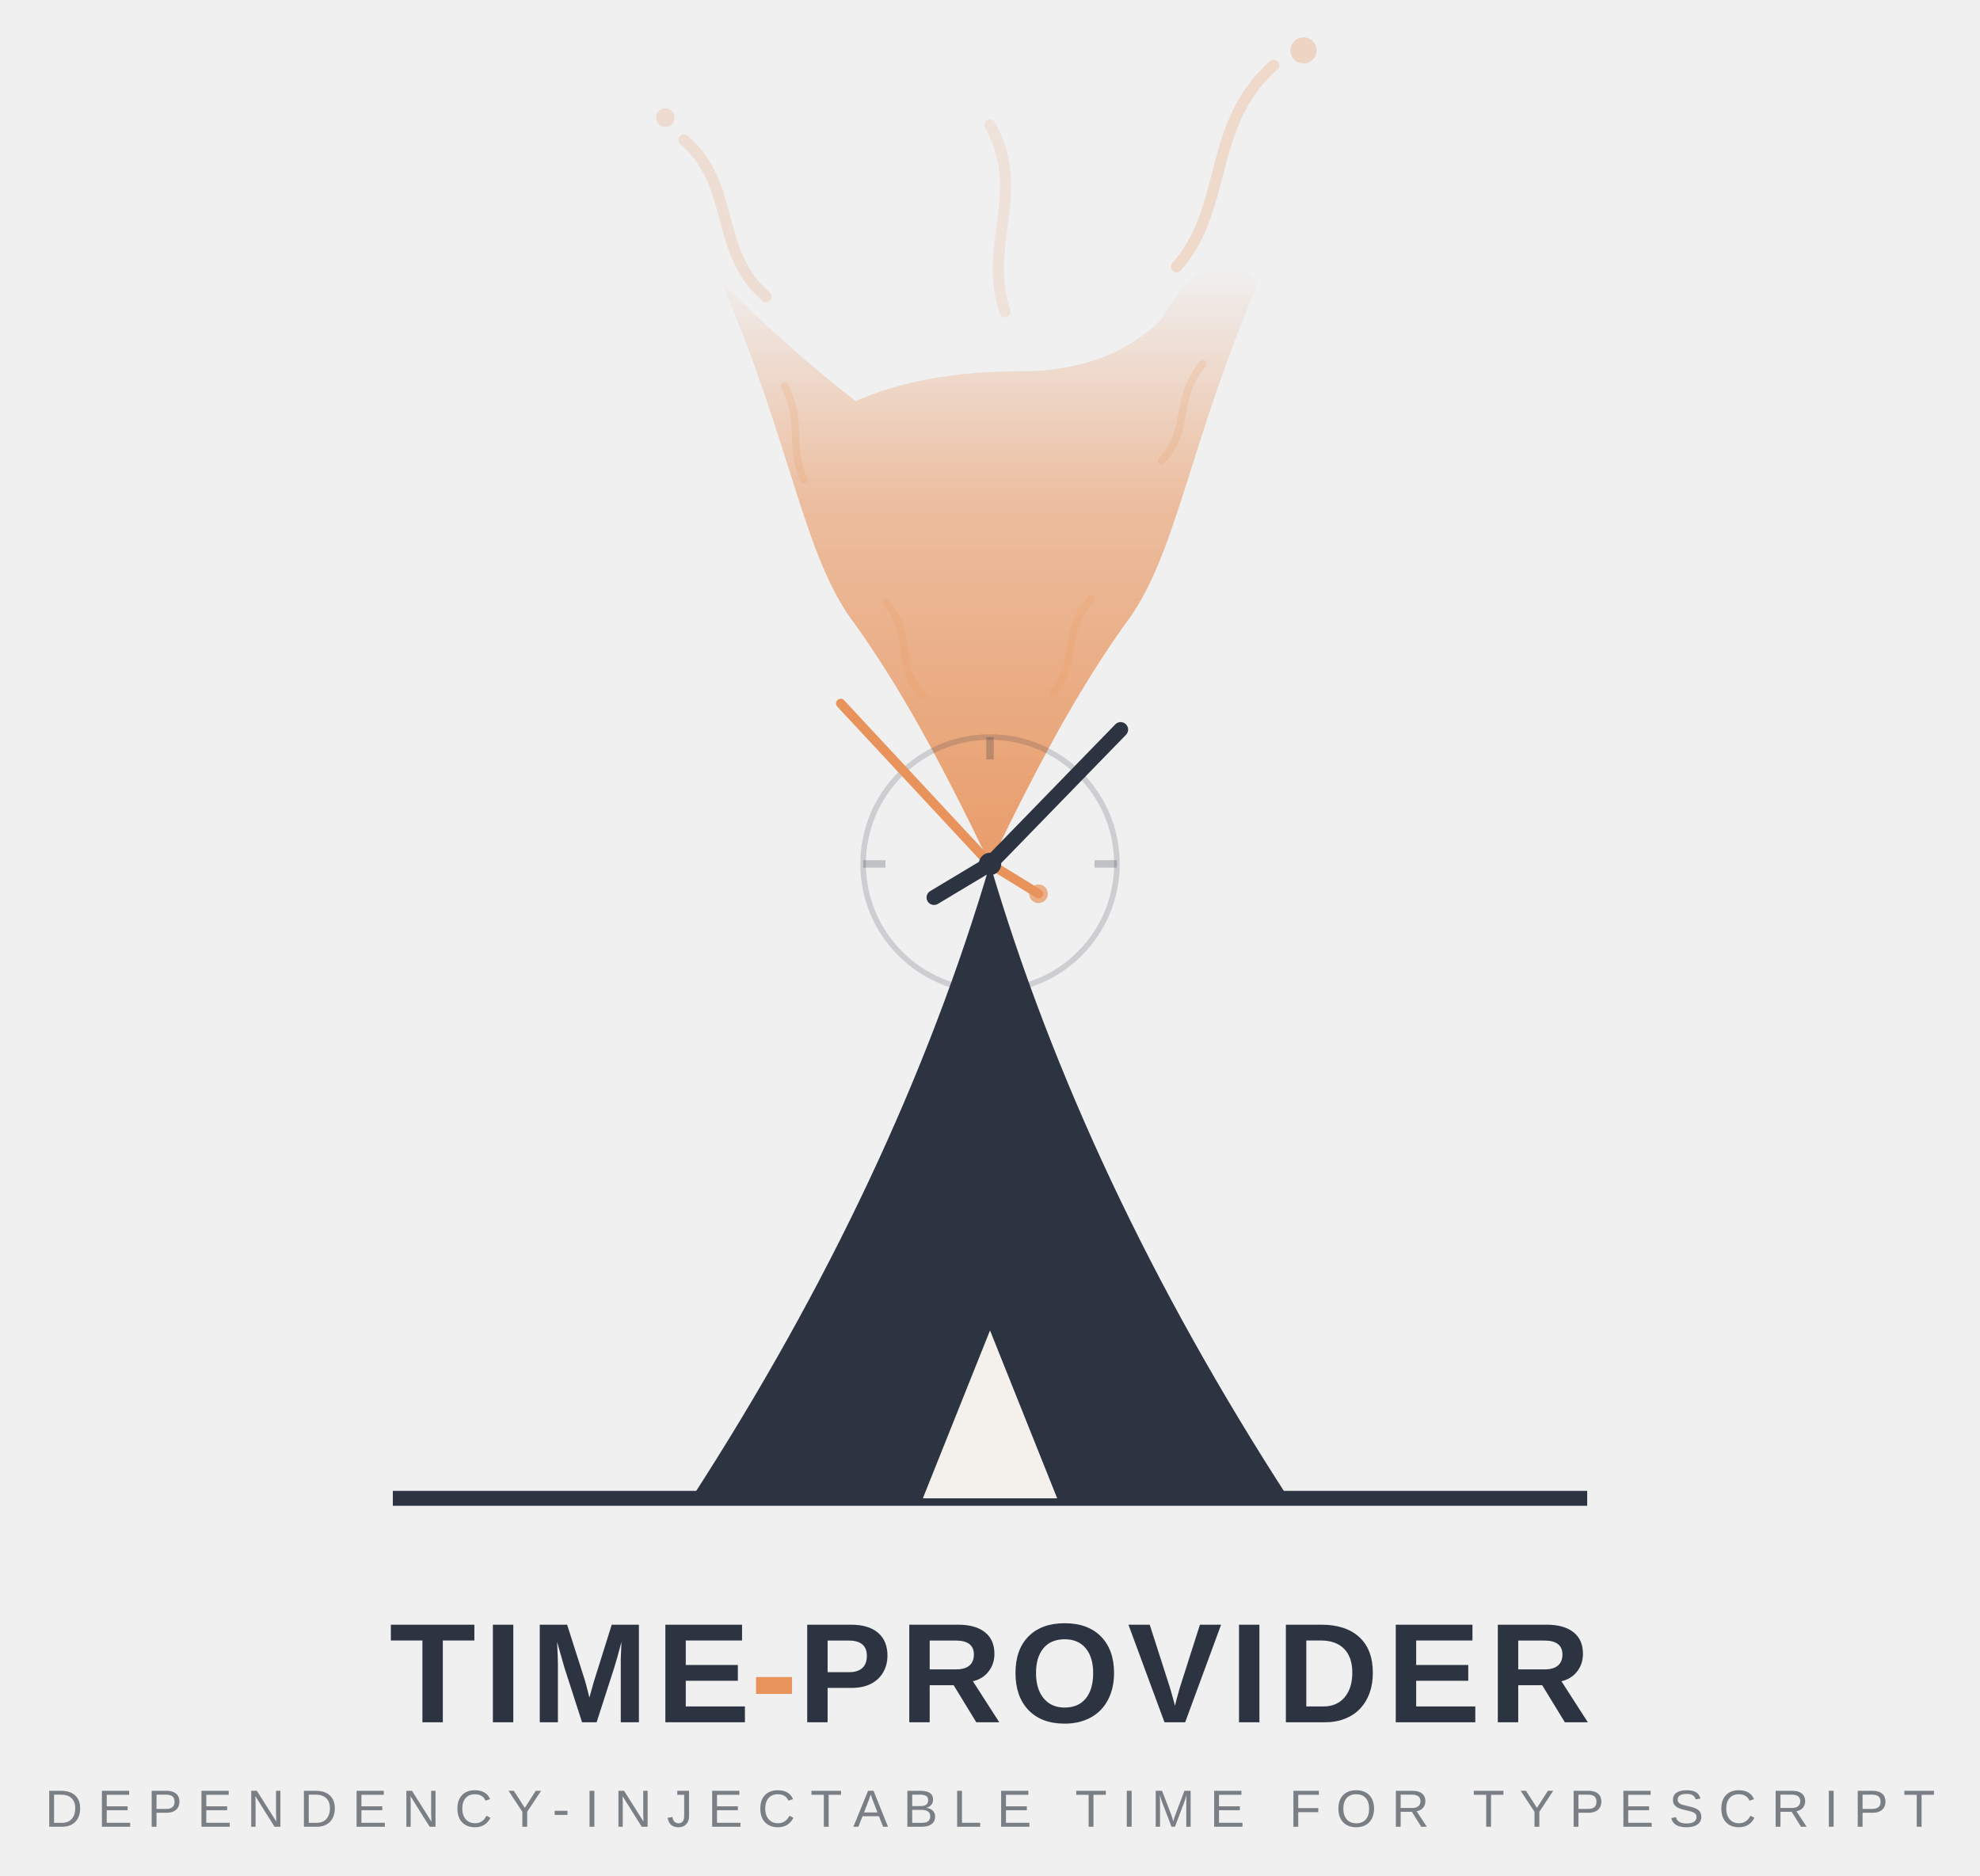
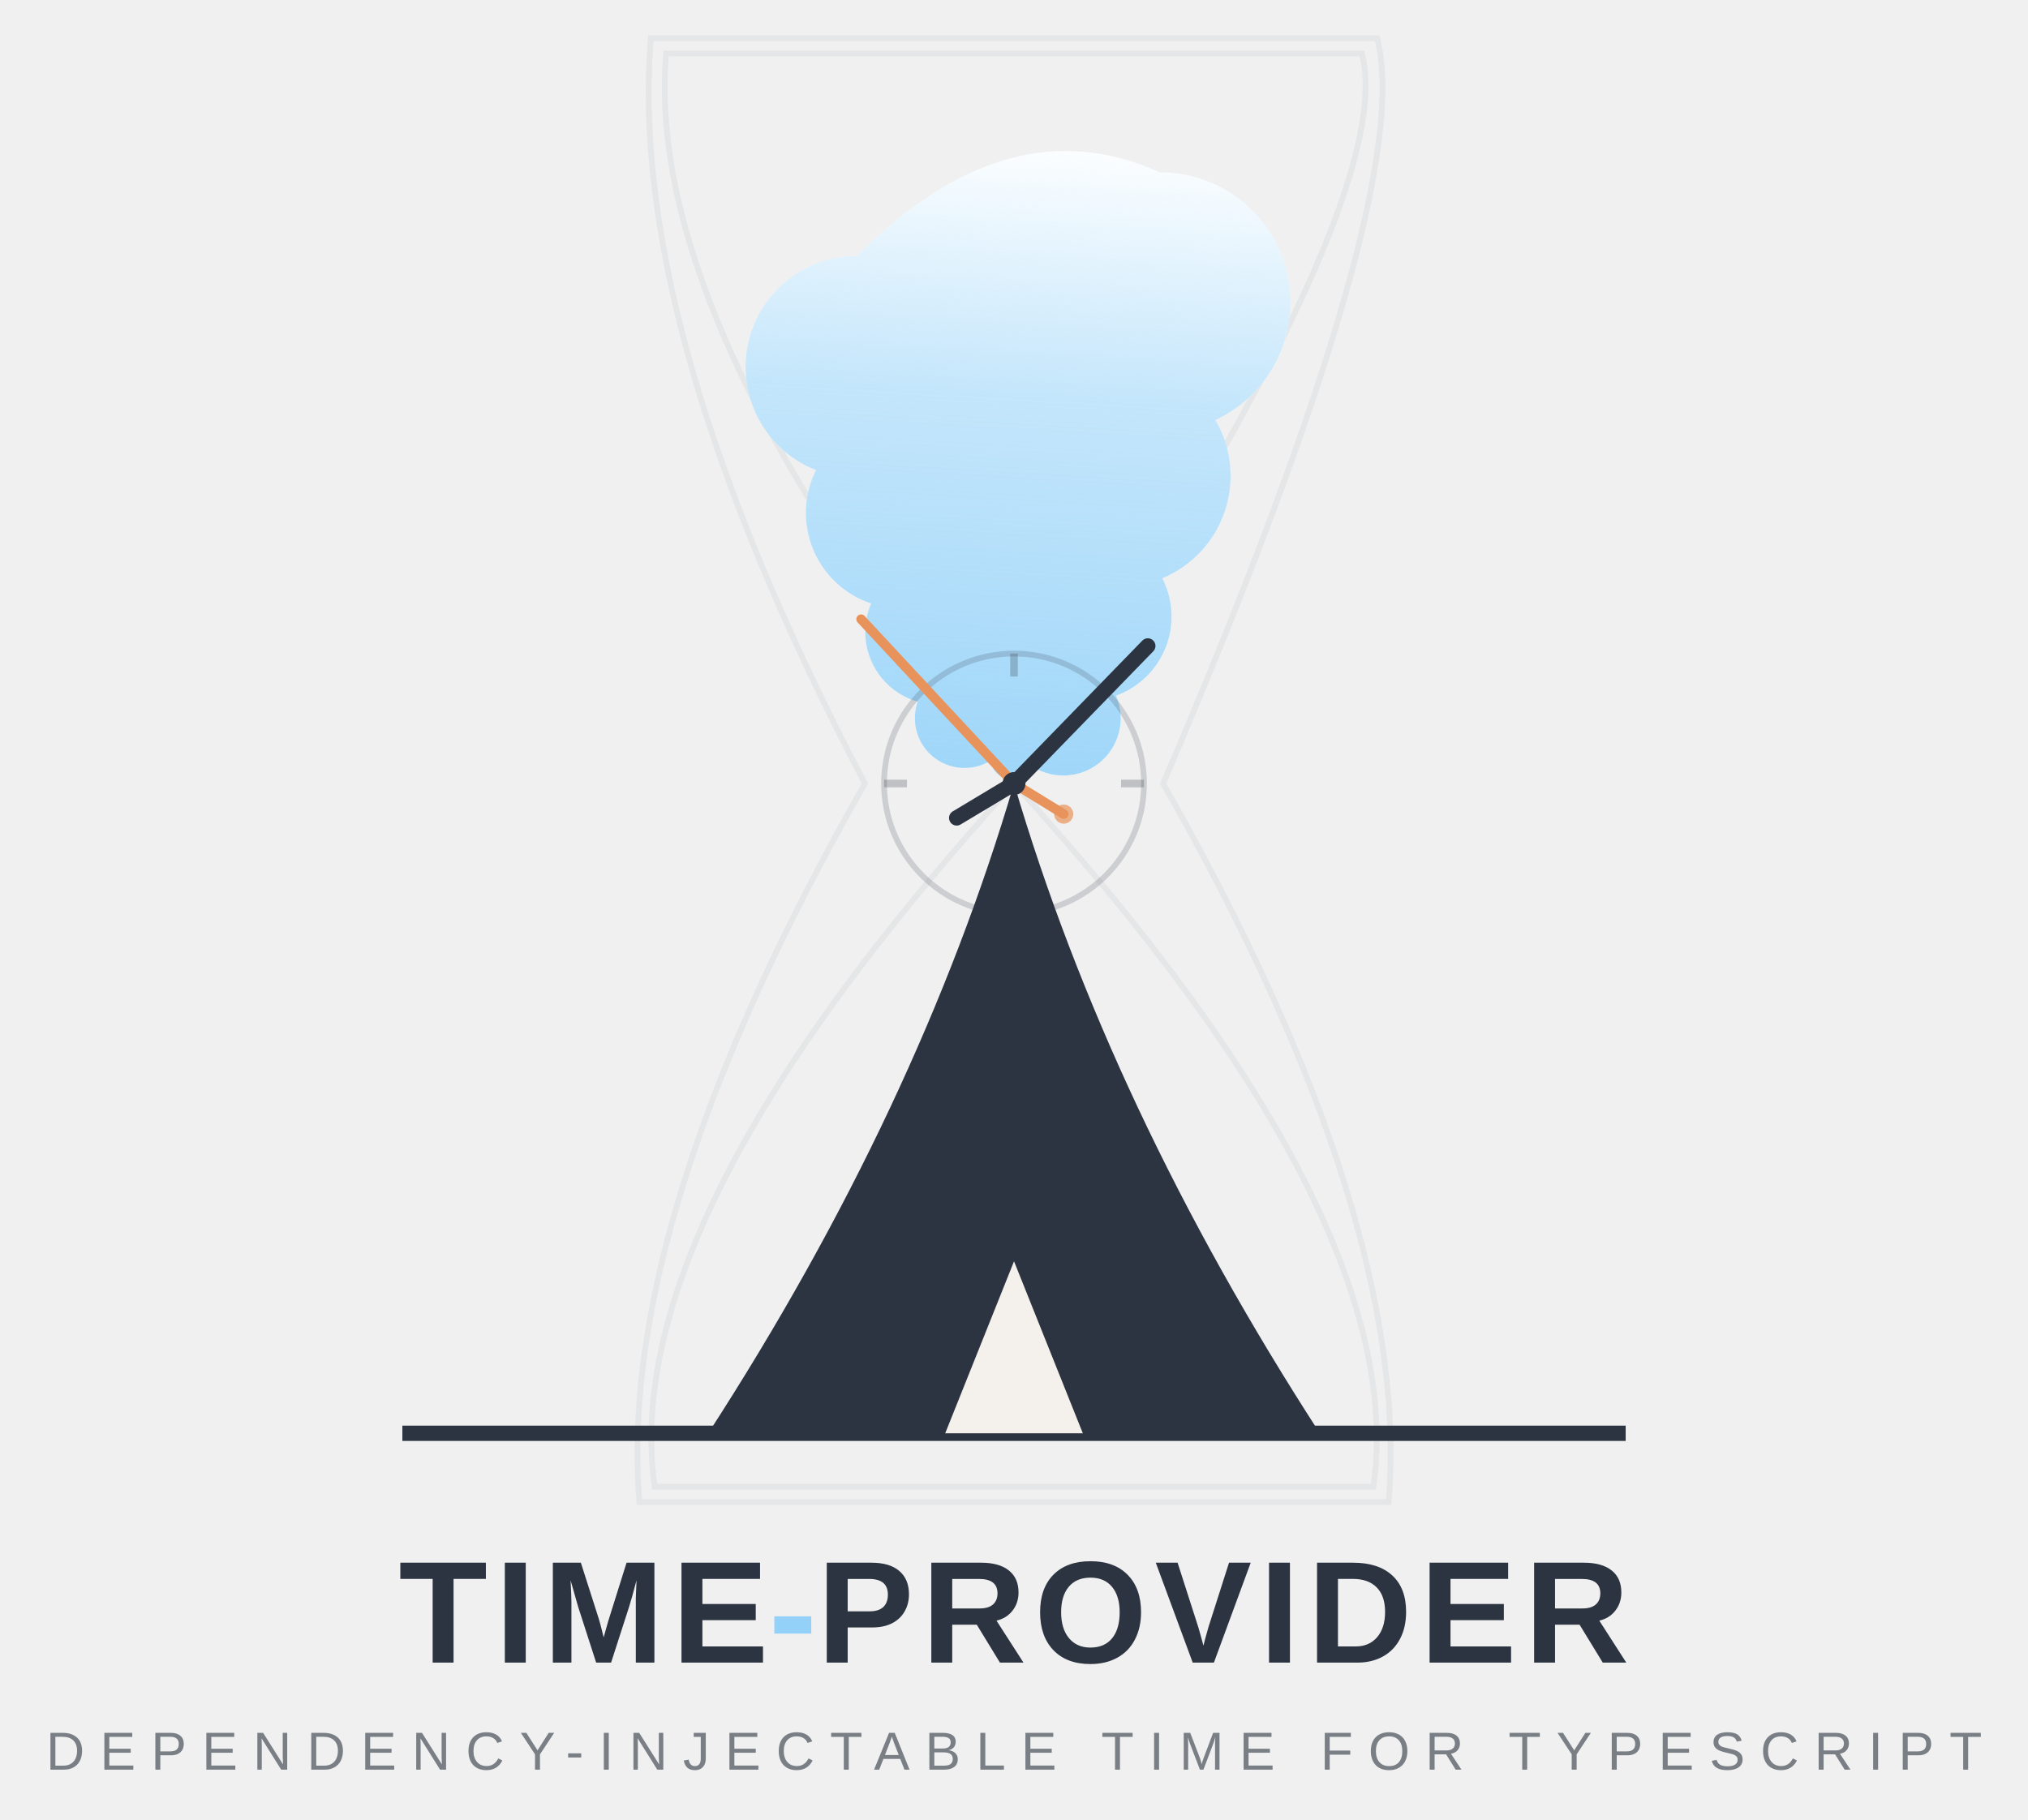
- <svg xmlns="http://www.w3.org/2000/svg" width="530.5" height="502.5" viewBox="-15.23 28.5 530.45 502.5">
+ <svg xmlns="http://www.w3.org/2000/svg" width="530.5" height="476" viewBox="-15.23 55 530.45 476">
  <defs>
-     <linearGradient id="smokeFade" x1="0" y1="1" x2="0" y2="0">
-       <stop offset="0%" stop-color="#E8935B" stop-opacity="0.9" />
-       <stop offset="60%" stop-color="#E8935B" stop-opacity="0.55" />
-       <stop offset="100%" stop-color="#E8935B" stop-opacity="0" />
+     <linearGradient id="smokeFade" gradientUnits="userSpaceOnUse" x1="250" y1="262" x2="260" y2="90">
+       <stop offset="0%" stop-color="#93D1F8" stop-opacity="0.9" />
+       <stop offset="60%" stop-color="#93D1F8" stop-opacity="0.55" />
+       <stop offset="100%" stop-color="#93D1F8" stop-opacity="0" />
    </linearGradient>
    <style>
      .teepee { fill: #2B3440; }
      .smoke { fill: url(#smokeFade); }
      .smoke-wisp { fill: none; stroke: #E8935B; stroke-width: 3; stroke-linecap: round; }
      .side-wisp { fill: none; stroke: #E8935B; stroke-width: 2; stroke-linecap: round; opacity: 0.18; }
      .clock-face { fill: none; stroke: #2B3440; stroke-width: 1.5; opacity: 0.18; }
+       .hourglass-outline { fill: none; stroke: #2B3440; stroke-width: 1.5; opacity: 0.055; }
      .clock-tick { stroke: #2B3440; stroke-width: 2; opacity: 0.25; }
      .hand-minute { stroke: #2B3440; stroke-width: 4; stroke-linecap: round; }
      .hand-second { stroke: #E8935B; stroke-width: 2.5; stroke-linecap: round; }
      .wordmark { font-family: 'Helvetica Neue', Arial, sans-serif; fill: #2B3440; }
    </style>
  </defs>
+   <path class="hourglass-outline" d="M 155.0 65.0                                        Q 148.8 141.5 211.0 260.0                                        Q 146.0 374.0 152.0 448.0                                        L 348.0 448.0                                        Q 354.0 374.0 289.0 260.0                                        Q 355.3 105.5 345.0 65.0                                        Z" />
+   <path class="hourglass-outline" d="M 159.0 69.0                                        Q 152.8 141.5 250.0 260.0                                        Q 146.0 374.0 156.0 444.0                                        L 344.0 444.0                                        Q 354.0 374.0 250.0 260.0                                        Q 351.3 109.5 341.0 69.0                                        Z" />
  <line x1="90" y1="430" x2="410" y2="430" stroke="#2B3440" stroke-width="4" />
  <path class="teepee" d="M 170 430                           Q 225 345 250 260                           Q 275 345 330 430                           Z" />
  <path d="M 232 430 L 250 385 L 268 430 Z" fill="#F4F1EC" />
-   <path class="smoke" d="M 178 104                           C 197 148 200 178 214 196                           C 226 213 236 231 250 260                           C 264 231 274 213 286 196                           C 300 178 303 148 322 104                           Q 308 92 296 114                           Q 282 128 258 128                           Q 232 128 214 136                           Q 196 122 178 104                           Z" />
-   <path class="side-wisp" d="M 200 157 C 196 147, 200 142, 195 132" />
-   <path class="side-wisp" d="M 232 215 C 224 206, 230 199, 222 190" />
-   <path class="side-wisp" d="M 267 214 C 274 205, 269 198, 277 189" />
-   <path class="side-wisp" d="M 296 152 C 304 143, 299 136, 307 126" />
-   <path class="smoke-wisp" d="M 300 100 C 314 84, 308 62, 326 46" opacity="0.25" />
-   <path class="smoke-wisp" d="M 190 108 C 176 96, 182 78, 168 66" opacity="0.2" />
-   <path class="smoke-wisp" d="M 254 112 C 248 94, 260 80, 250 62" opacity="0.15" />
-   <circle cx="334" cy="42" r="3.5" fill="#E8935B" opacity="0.3" />
-   <circle cx="163" cy="60" r="2.5" fill="#E8935B" opacity="0.22" />
+   <path d="M 250.0 260.0 Q 242.4 256.7 244.9 253.3 A 13.0 13.0 0 0 1 224.8 238.6 A 19.0 19.0 0 0 1 212.6 212.9 A 25.0 25.0 0 0 1 198.2 178.0 A 29.0 29.0 0 0 1 208.9 122.0 Q 248.5 82.1 288.1 100.1 A 34.0 34.0 0 0 1 302.7 164.9 A 29.0 29.0 0 0 1 288.8 206.3 A 22.0 22.0 0 0 1 276.7 237.0 A 15.0 15.0 0 0 1 253.9 254.9 Q 256.9 257.5 250.0 260.0 Z" fill="#FFFFFF" />
+   <path class="smoke" d="M 250.0 260.0 Q 242.4 256.7 244.9 253.3 A 13.0 13.0 0 0 1 224.8 238.6 A 19.0 19.0 0 0 1 212.6 212.9 A 25.0 25.0 0 0 1 198.2 178.0 A 29.0 29.0 0 0 1 208.9 122.0 Q 248.5 82.1 288.1 100.1 A 34.0 34.0 0 0 1 302.7 164.9 A 29.0 29.0 0 0 1 288.8 206.3 A 22.0 22.0 0 0 1 276.7 237.0 A 15.0 15.0 0 0 1 253.9 254.9 Q 256.9 257.5 250.0 260.0 Z" />
  <circle class="clock-face" cx="250" cy="260" r="34" />
  <line class="clock-tick" x1="250" y1="226" x2="250" y2="232" />
  <line class="clock-tick" x1="284" y1="260" x2="278" y2="260" />
  <line class="clock-tick" x1="250" y1="294" x2="250" y2="288" />
  <line class="clock-tick" x1="216" y1="260" x2="222" y2="260" />
  <line class="hand-minute" x1="235" y1="269" x2="250" y2="260" />
  <line class="hand-minute" x1="250" y1="260" x2="285" y2="224" />
  <line class="hand-second" x1="263" y1="268" x2="250" y2="260" />
  <line class="hand-second" x1="250" y1="260" x2="210" y2="217" />
  <circle cx="263" cy="268" r="2.5" fill="#E8935B" opacity="0.7" />
  <circle cx="250" cy="260" r="3" fill="#2B3440" />
  <text x="250" y="490" text-anchor="middle" class="wordmark" font-size="38" font-weight="600" letter-spacing="2">
-     TIME<tspan fill="#E8935B">-</tspan>PROVIDER
+     TIME<tspan fill="#93D1F8">-</tspan>PROVIDER
  </text>
  <text x="250" y="518" text-anchor="middle" class="wordmark" font-size="14" letter-spacing="4" opacity="0.6">
    DEPENDENCY-INJECTABLE TIME FOR TYPESCRIPT
  </text>
</svg>
